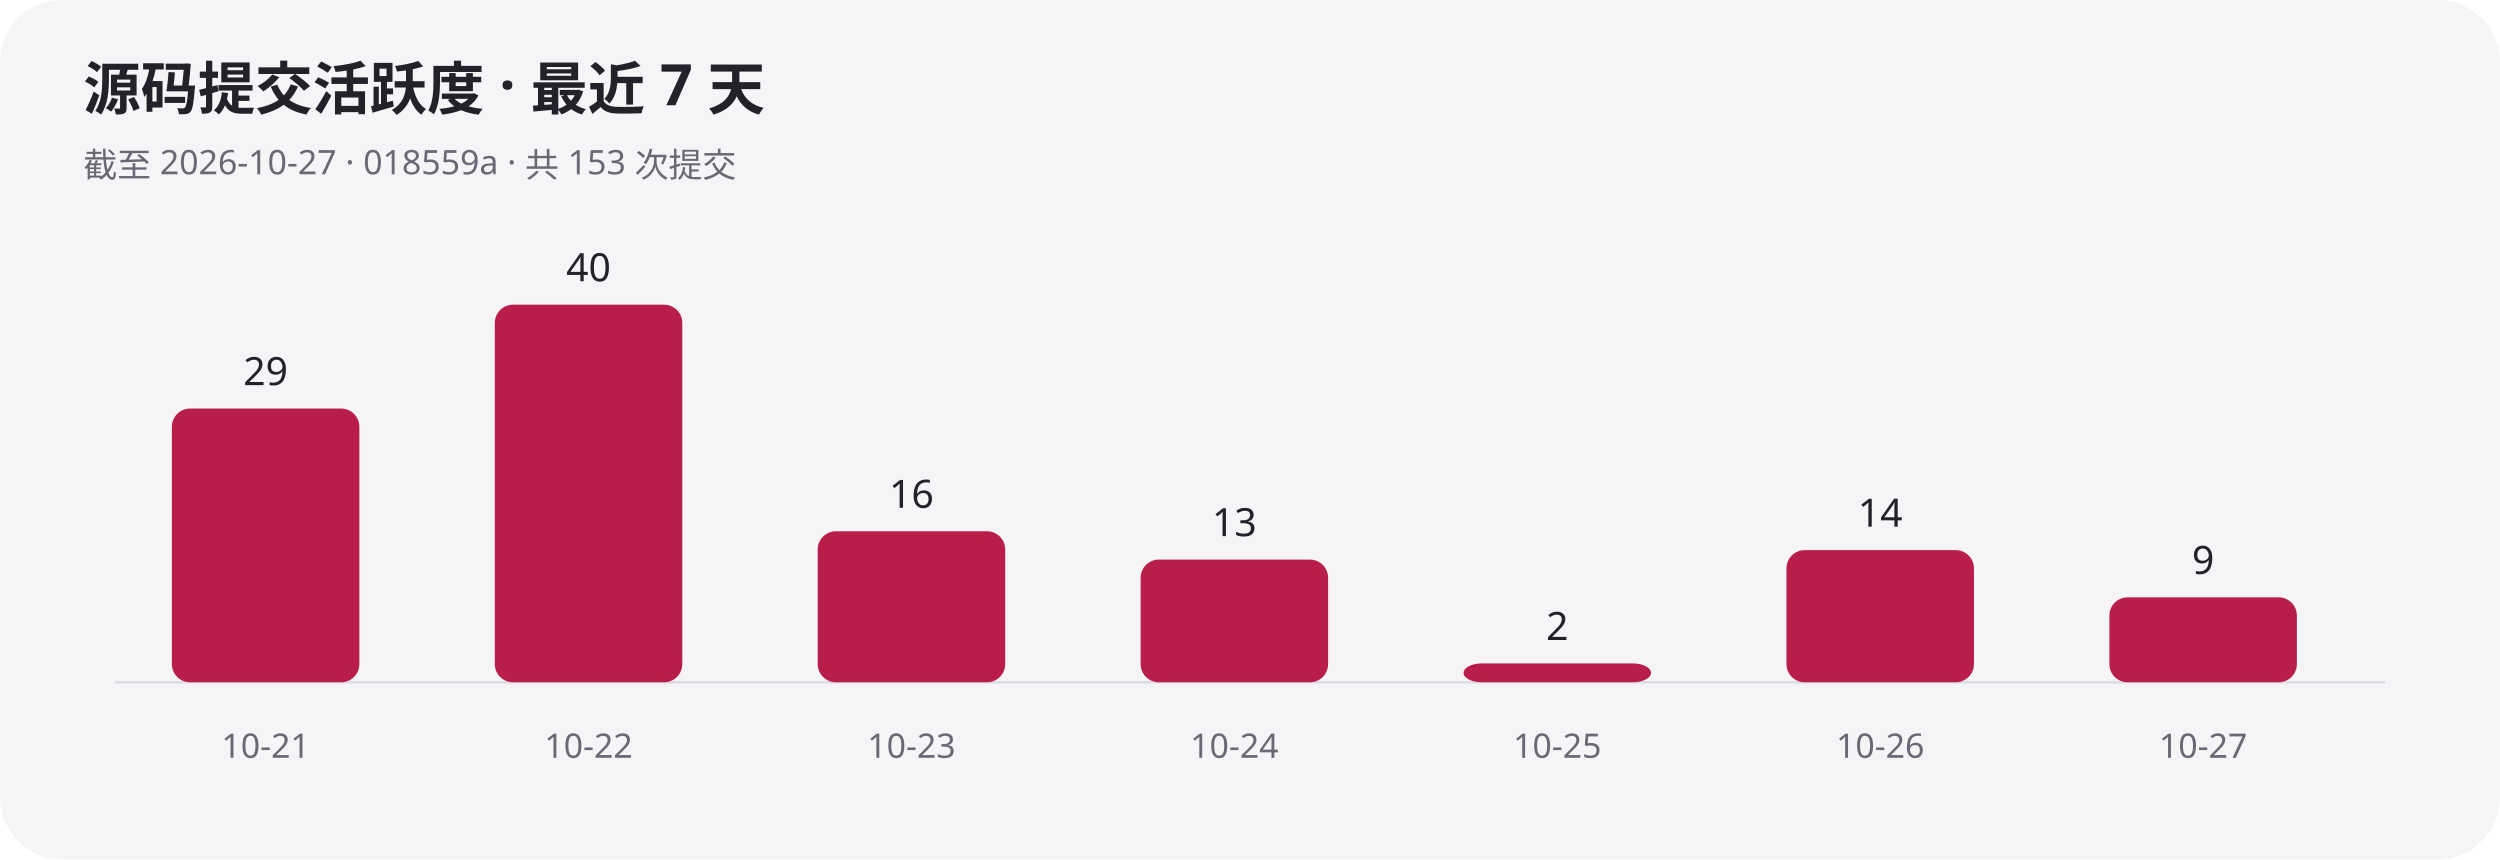
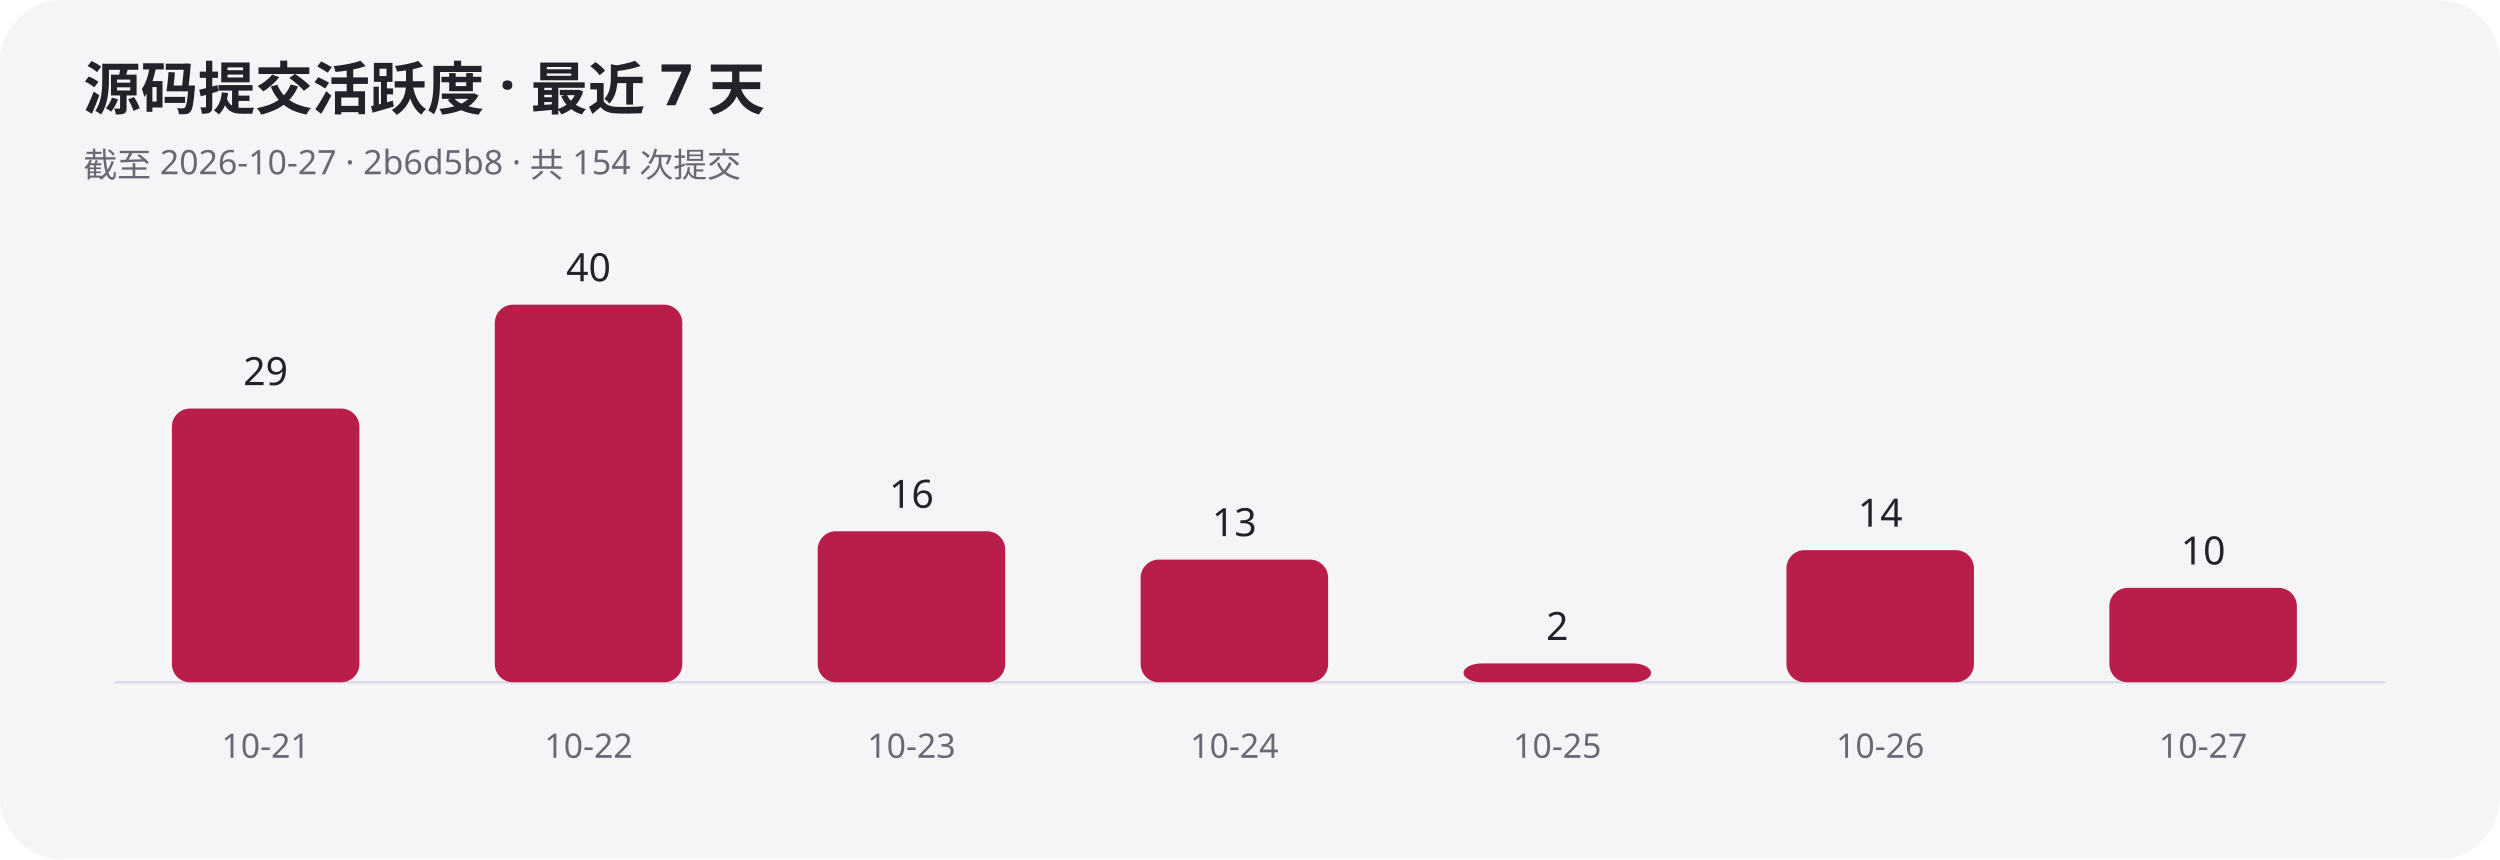
<svg xmlns="http://www.w3.org/2000/svg" width="960" height="330" viewBox="0 0 960 330" role="img" aria-labelledby="title desc">
  <rect width="960" height="330" rx="24" fill="#F5F5F8" />
  <g font-family="system-ui, sans-serif" fill="#22232A">
    <text x="32" y="42" font-size="22" font-weight="650">源码提交活跃度 · 最近 7 天</text>
-     <text x="32" y="68" font-size="13" fill="#686974">截至 2026-10-27 · 018559a · 共 153 次提交</text>
+     <text x="32" y="68" font-size="13" fill="#686974">截至 2026-10-27 · 2b6d5b8 · 共 154 次提交</text>
    <line x1="44" y1="262" x2="916" y2="262" stroke="#DCDCE4" />
    <rect x="66" y="156.88" width="72" height="105.12" rx="7" fill="#B91E4B" />
    <text x="102" y="147.88" font-size="15" text-anchor="middle">29</text>
    <text x="102" y="291" font-size="13" text-anchor="middle" fill="#686974">10-21</text>
    <rect x="190" y="117.0" width="72" height="145.0" rx="7" fill="#B91E4B" />
    <text x="226" y="108.0" font-size="15" text-anchor="middle">40</text>
    <text x="226" y="291" font-size="13" text-anchor="middle" fill="#686974">10-22</text>
    <rect x="314" y="204.0" width="72" height="58.0" rx="7" fill="#B91E4B" />
    <text x="350" y="195.0" font-size="15" text-anchor="middle">16</text>
    <text x="350" y="291" font-size="13" text-anchor="middle" fill="#686974">10-23</text>
    <rect x="438" y="214.88" width="72" height="47.12" rx="7" fill="#B91E4B" />
    <text x="474" y="205.88" font-size="15" text-anchor="middle">13</text>
    <text x="474" y="291" font-size="13" text-anchor="middle" fill="#686974">10-24</text>
    <rect x="562" y="254.75" width="72" height="7.25" rx="7" fill="#B91E4B" />
    <text x="598" y="245.75" font-size="15" text-anchor="middle">2</text>
    <text x="598" y="291" font-size="13" text-anchor="middle" fill="#686974">10-25</text>
    <rect x="686" y="211.25" width="72" height="50.75" rx="7" fill="#B91E4B" />
    <text x="722" y="202.25" font-size="15" text-anchor="middle">14</text>
    <text x="722" y="291" font-size="13" text-anchor="middle" fill="#686974">10-26</text>
-     <rect x="810" y="229.38" width="72" height="32.62" rx="7" fill="#B91E4B" />
-     <text x="846" y="220.38" font-size="15" text-anchor="middle">9</text>
+     <rect x="810" y="225.75" width="72" height="36.25" rx="7" fill="#B91E4B" />
+     <text x="846" y="216.75" font-size="15" text-anchor="middle">10</text>
    <text x="846" y="291" font-size="13" text-anchor="middle" fill="#686974">10-27</text>
  </g>
</svg>
